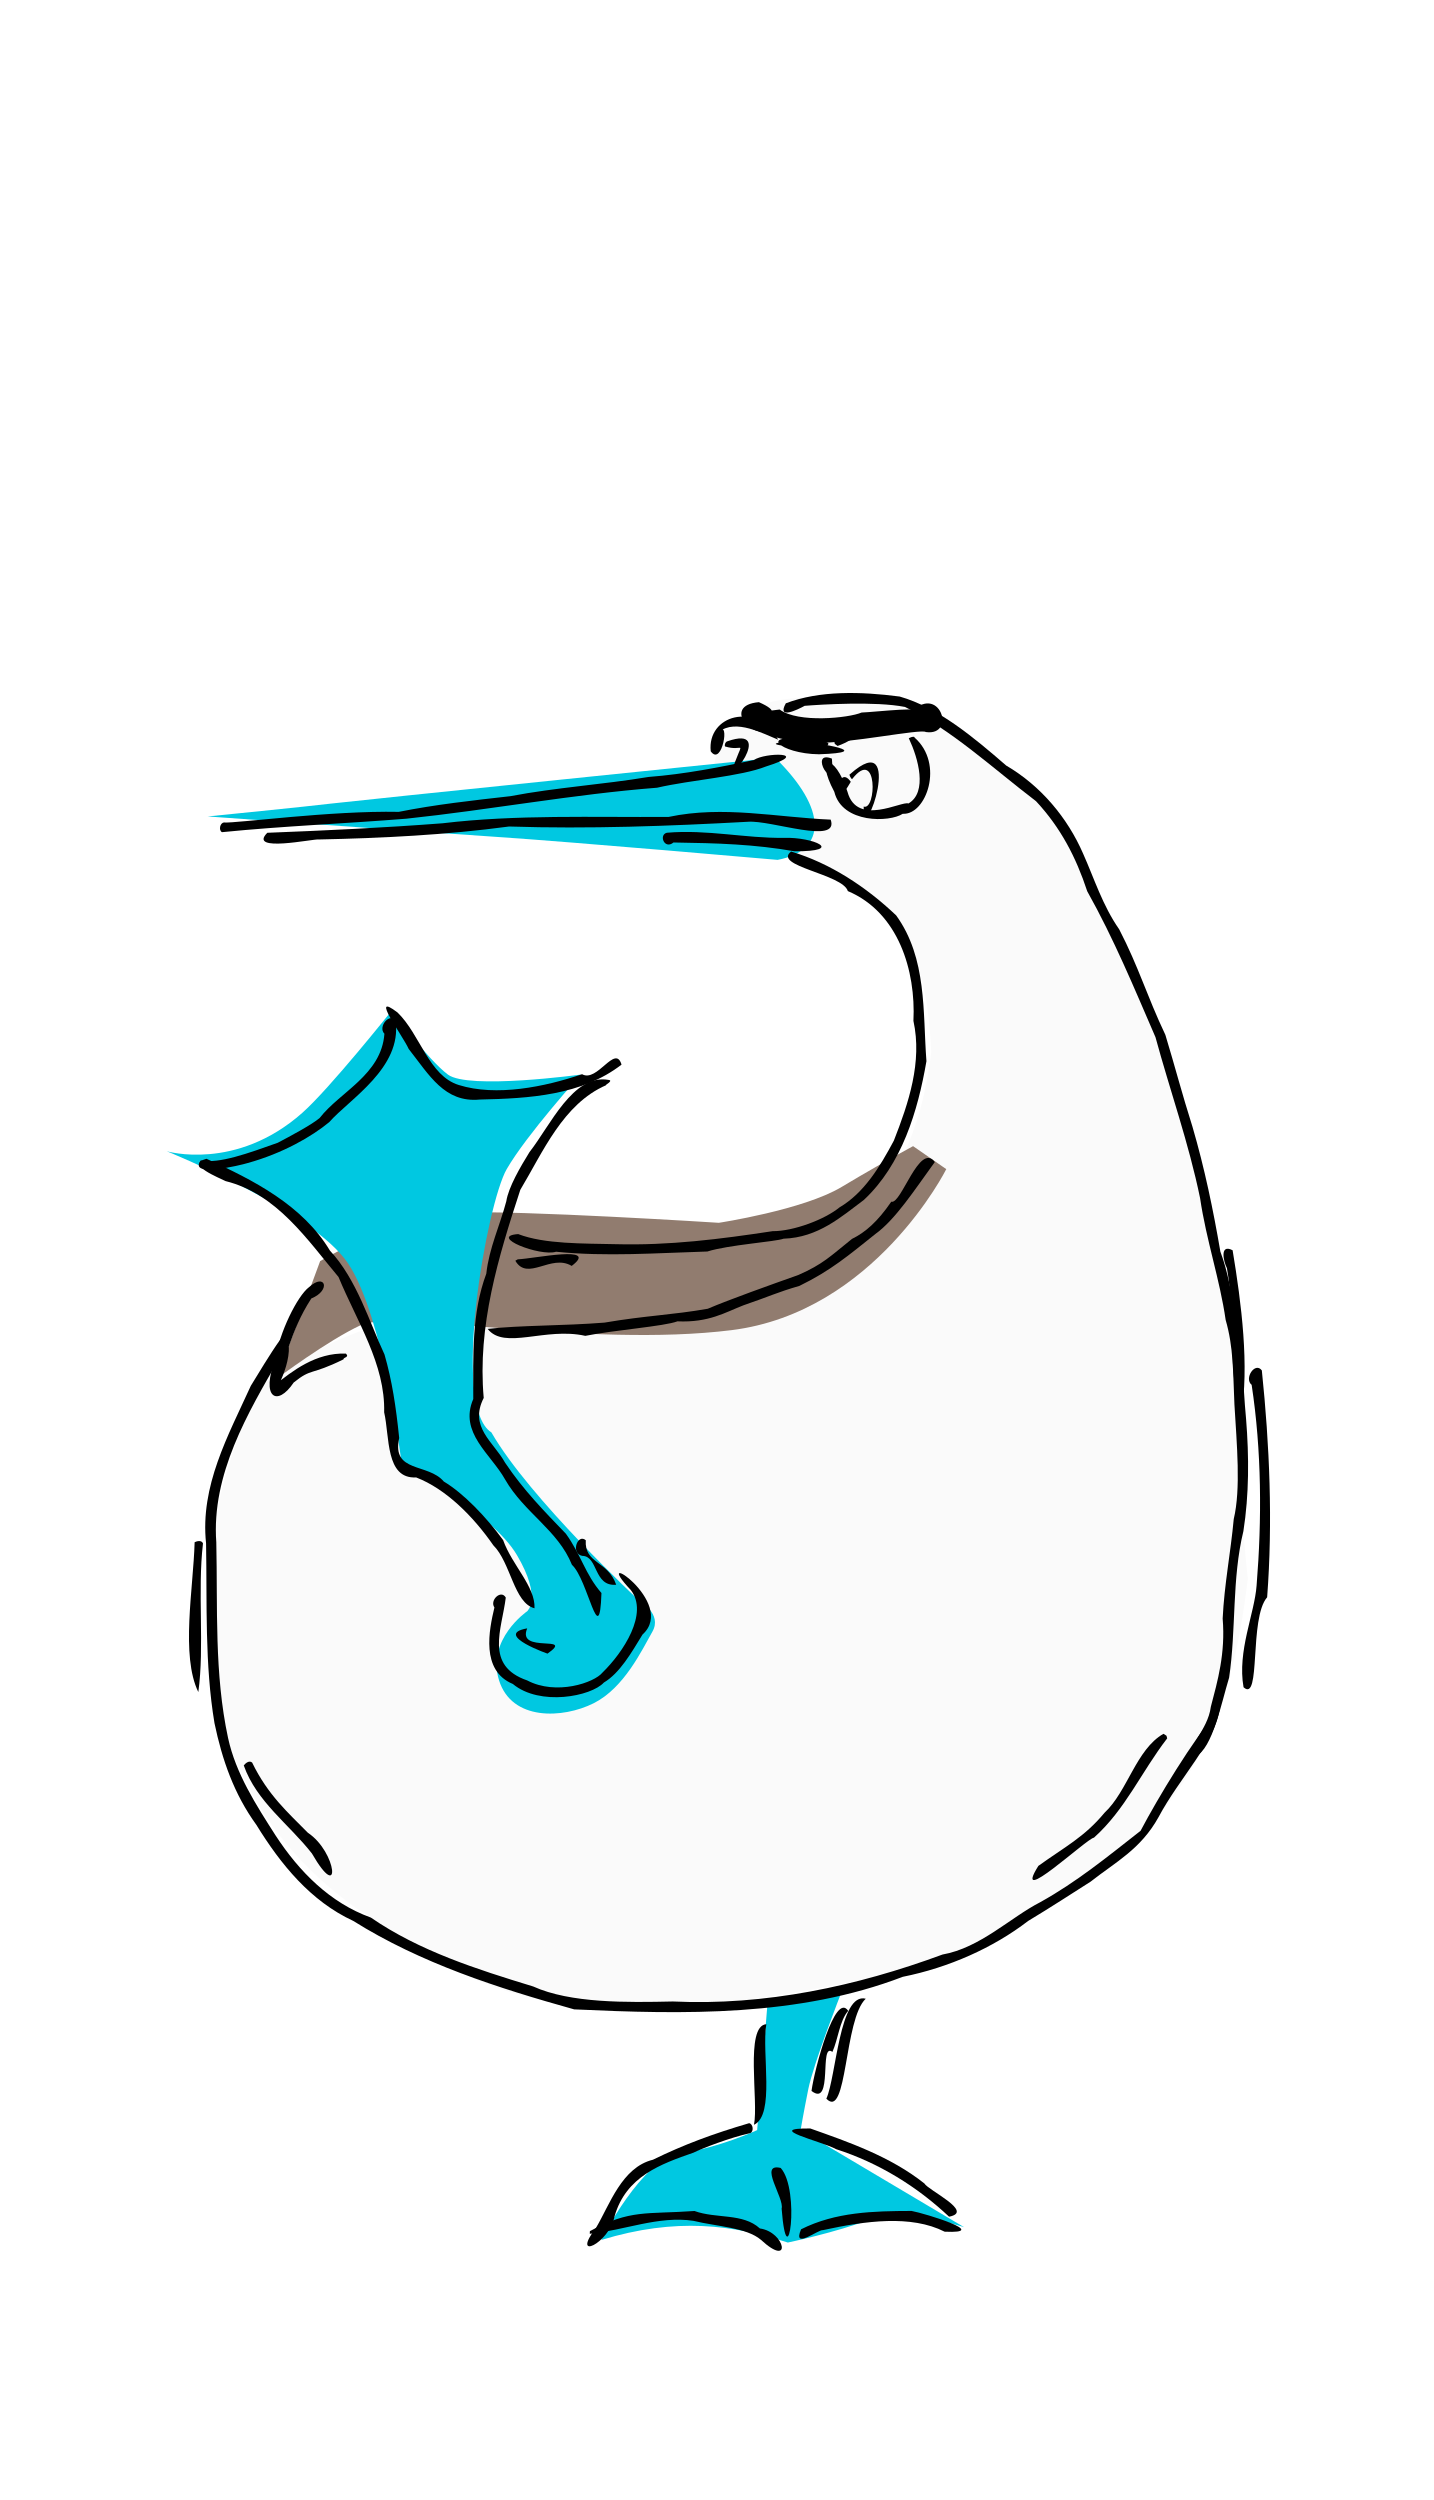
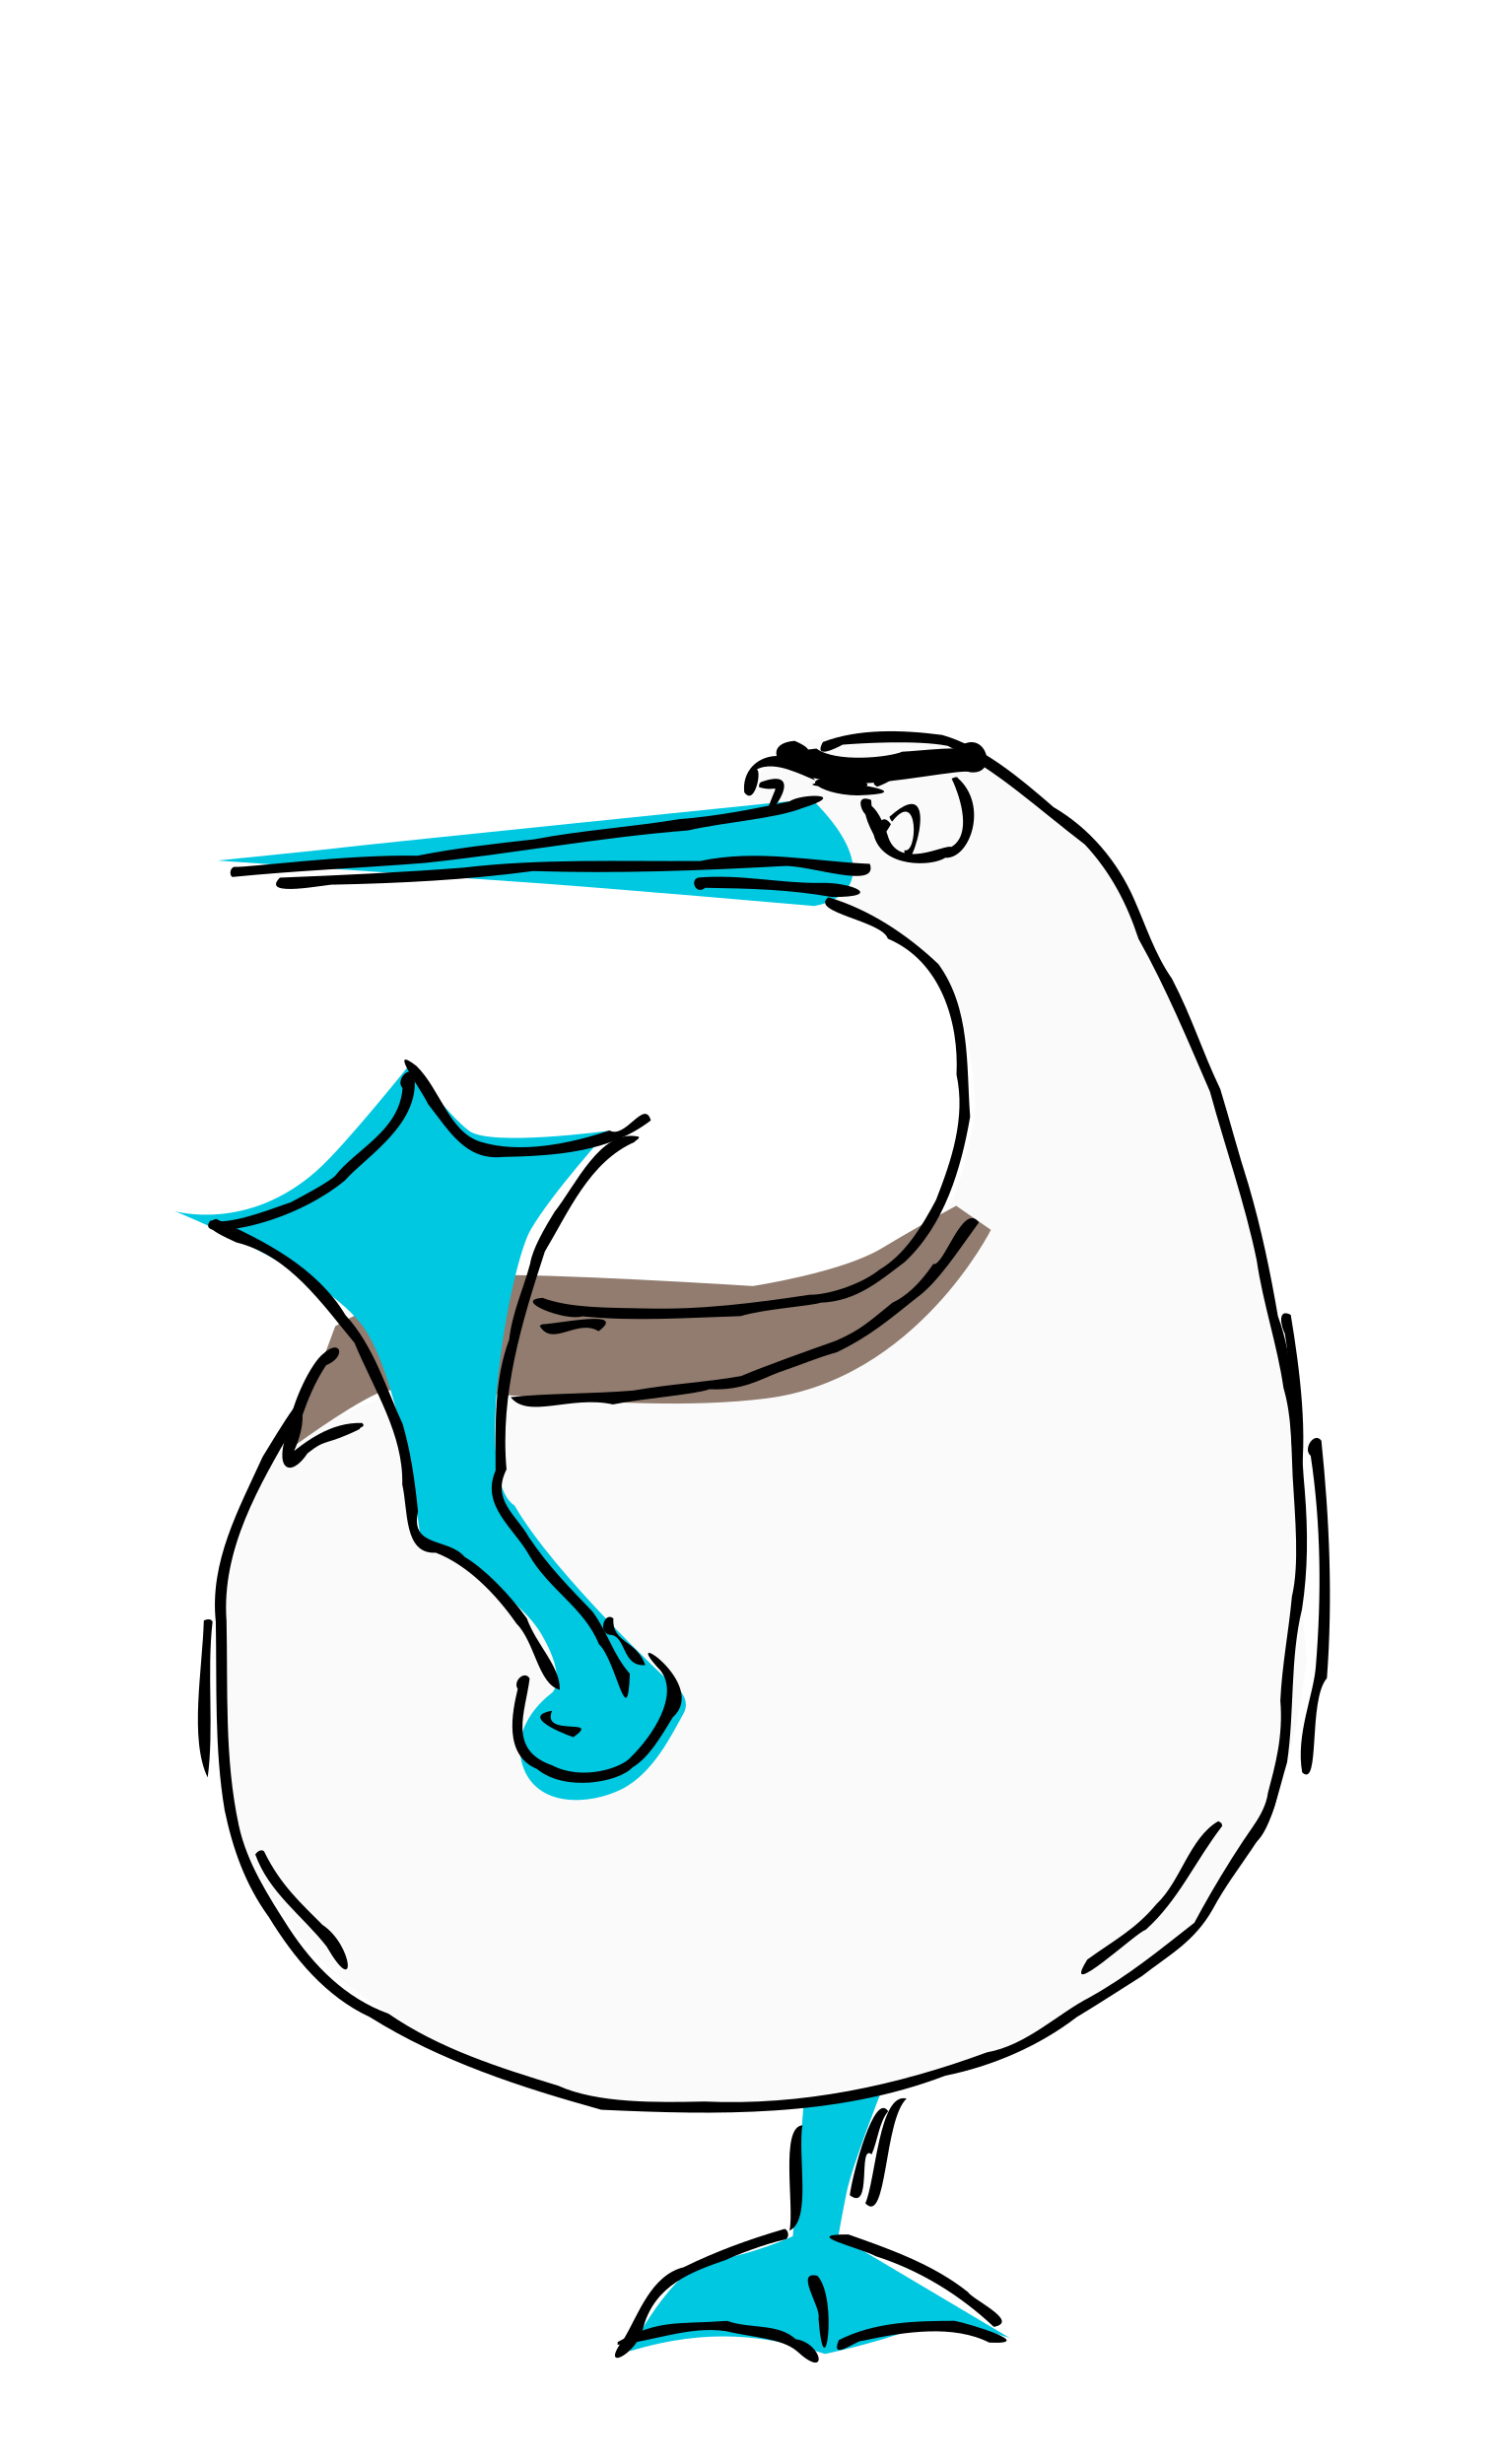
- <svg xmlns="http://www.w3.org/2000/svg" width="390" height="680" viewBox="0 0 103.187 179.917">
+ <svg xmlns="http://www.w3.org/2000/svg" width="390" height="640" viewBox="0 0 103.187 169.333">
  <g>
-     <path d="M59.113 62.235s-8.696-3.149-7.672-7.44c1.216-5.096 5.892-4.522 8.832-4.683 7.94-.434 15.906 8.777 16.742 10.03 13.34 24.633 11.032 37.53 12.787 53.474-1.265 10.338-4.196 20.38-22.551 27.666-29.751 7.266-33.838.66-41.617-3.952-15.706-11.252-10.757-30.683-6.742-37.664 8.954-7.186 25.197-7.434 36.734-6.045 4.76-4.363 10.186-7.615 11.392-17.902-.24-5.691-1.528-10.86-7.905-13.484z" fill="#fafafa" fill-rule="evenodd" />
-     <path d="M68.1 84.139s-5.15 10.3-15.45 11.587c-10.3 1.288-24.278-1.471-26.67-.367-2.39 1.103-6.069 3.862-6.069 3.862l3.127-8.46s5.518-3.311 9.932-3.495c4.415-.184 18.761.735 18.761.735s6.07-.92 8.829-2.575a143.051 143.051 0 0 1 5.15-2.942z" fill="#917c6f" fill-rule="evenodd" />
-     <path d="M46.03 115.223s-7.91-7.357-10.669-12.14c-2.943-1.839-.326-16.466 1.104-18.944 1.427-2.473 5.334-6.805 5.334-6.805s-8.093 1.103-9.565 0c-1.47-1.104-4.046-4.599-4.046-4.599s-4.465 5.613-6.437 7.357c-4.783 4.23-9.749 2.76-9.749 2.76s10.484 4.23 13.06 8.092c2.574 3.863 3.862 14.53 3.862 14.53s6.437 3.311 8.277 6.438c1.839 3.127.735 4.047.735 4.047s-2.943 2.023-2.023 4.966c.92 2.943 4.598 2.759 6.805 1.655 2.208-1.103 3.495-3.862 4.23-5.15.737-1.287-.919-2.207-.919-2.207zM55.777 54.526s-30.532 3.127-32.003 3.311c-1.472.184-8.829.92-8.829.92s15.266 1.103 20.784 1.471c5.518.368 20.232 1.655 20.232 1.655 3.594-.682 3.58-3.67-.184-7.357zM60.56 143.364s-2.024 5.15-2.391 6.99c-.368 1.839-.552 2.942-.552 2.942l11.771 6.99s-4.414-1.472-6.805-.552c-2.391.92-5.886 1.655-5.886 1.655-3.931-1.272-8.033-1.835-13.427-.184 0 0 2.943-5.885 5.702-6.253 2.759-.368 5.518-1.656 5.518-1.656l.736-9.012z" fill="#00c8e1" fill-rule="evenodd" />
+     <path d="M59.113 62.615s-8.696-3.149-7.672-7.44c1.216-5.096 5.892-4.522 8.832-4.683 7.94-.434 15.906 8.777 16.742 10.03 13.34 24.633 11.032 37.53 12.787 53.474-1.265 10.338-4.196 20.38-22.551 27.666-29.751 7.266-33.838.66-41.617-3.952-15.706-11.252-10.757-30.683-6.742-37.664 8.954-7.186 25.197-7.434 36.734-6.045 4.76-4.363 10.186-7.615 11.392-17.902-.24-5.692-1.528-10.86-7.905-13.484z" fill="#fafafa" fill-rule="evenodd" />
+     <path d="M68.1 84.519s-5.15 10.3-15.45 11.587c-10.3 1.288-24.278-1.471-26.67-.367-2.39 1.103-6.069 3.862-6.069 3.862l3.127-8.46s5.518-3.311 9.932-3.495c4.415-.184 18.761.735 18.761.735s6.07-.92 8.829-2.575a143.051 143.051 0 0 1 5.15-2.942z" fill="#917c6f" fill-rule="evenodd" />
+     <path d="M46.03 115.603s-7.91-7.357-10.669-12.14c-2.943-1.839-.326-16.466 1.104-18.944 1.427-2.473 5.334-6.805 5.334-6.805s-8.093 1.103-9.565 0c-1.47-1.104-4.046-4.599-4.046-4.599s-4.465 5.613-6.437 7.357c-4.783 4.23-9.749 2.76-9.749 2.76s10.484 4.23 13.06 8.092c2.574 3.863 3.862 14.53 3.862 14.53s6.437 3.311 8.277 6.438c1.839 3.127.735 4.047.735 4.047s-2.943 2.023-2.023 4.966c.92 2.943 4.598 2.759 6.805 1.655 2.208-1.103 3.495-3.862 4.23-5.15.737-1.287-.919-2.207-.919-2.207zM55.777 54.906s-30.532 3.127-32.003 3.311c-1.472.184-8.829.92-8.829.92s15.266 1.103 20.784 1.471c5.518.368 20.232 1.655 20.232 1.655 3.594-.682 3.58-3.67-.184-7.357zM60.56 143.744s-2.024 5.15-2.391 6.99c-.368 1.839-.552 2.942-.552 2.942l11.771 6.99s-4.414-1.472-6.805-.552c-2.391.92-5.886 1.655-5.886 1.655-3.931-1.273-8.033-1.835-13.427-.184 0 0 2.943-5.885 5.702-6.253 2.759-.368 5.518-1.656 5.518-1.656l.736-9.012z" fill="#00c8e1" fill-rule="evenodd" />
    <g>
-       <path d="M16.122 59.192c.816.073 7.681-.864 12.575-.765 2.582-.519 5.344-.826 8.038-1.129 3.297-.631 6.631-.831 9.945-1.384 2.59-.197 5.092-.694 7.577-1.217.779-.558 4.235-.585.871.463-1.824.724-5.36.96-7.842 1.53-6.017.467-12.014 1.592-18.033 2.228-4.395.355-8.858.529-13.279.971-.257-.138-.141-.678.148-.697zM19.237 59.933c4.23-.165 8.425-.362 12.61-.684 5.32-.636 10.81-.42 16.276-.459 3.94-.834 7.78.033 11.658.196.649 1.853-4.278.021-5.956.154-5.688.31-11.425.528-17.188.341-4.519.607-9.115.839-13.712.934-.338-.062-5.129.969-3.688-.482zM65.812 53.075c2.172 1.897.836 5.602-.843 5.49-.936.621-4.36.722-4.926-1.579-1.448-2.71.022-2.876.949.001.684 2.526 3.928.625 4.383.838 1.397-.804.704-3.263.043-4.662-.116-.038.42-.23.394-.088zM51.149 54.068c-.276-2.578 3.227-3.634 4.857-.832-1.066-.423-3.061-1.534-4.255-.565.786-.985.229 2.558-.602 1.397z" />
-       <path d="M47.994 59.93c2.89-.25 5.689.408 8.408.367 2.167-.067 4.451.99.773.967-2.896-.507-5.515-.585-8.705-.633-.66.537-1.08-.56-.476-.701zM56.932 61.281c2.82.842 5.416 2.556 7.564 4.6 2.226 3.089 1.908 6.938 2.176 10.49-.62 3.604-1.773 7.438-4.503 9.984-1.63 1.214-3.28 2.708-5.778 2.79-.583.22-3.98.444-5.485.922-3.592.106-7.299.385-10.888.016-1.146.369-4.91-1.113-2.727-1.27 1.903.732 4.7.67 7.027.727 3.832.103 7.519-.364 11.284-.937 1.506.01 3.76-.844 4.815-1.712 1.75-1.03 2.88-2.869 3.91-4.802 1.062-2.708 2.056-5.655 1.409-8.62.18-3.611-1.078-7.803-4.72-9.34-.371-1.229-5.436-1.8-4.084-2.847zM20.181 97.634c-2.364 4.06-4.972 8.482-4.615 13.37.103 4.724-.15 9.43.845 14.065.553 2.56 2.008 4.814 3.44 7.052 1.69 2.578 3.89 4.816 6.838 5.88 3.507 2.415 7.628 3.72 11.683 4.959 2.68 1.213 6.75 1.155 10.048 1.08 6.649.313 13.22-1.092 19.408-3.378 2.716-.48 4.903-2.679 7.043-3.772 2.614-1.454 4.773-3.221 7.212-5.133 1.282-2.43 3.675-6.4 5.7-8.84-.285 2.412-2.917 5.04-4.408 7.858-1.286 2.317-3.078 3.218-4.886 4.64-1.351.856-2.794 1.805-4.5 2.832-2.518 1.937-5.72 3.358-9.02 4.018-7.527 2.884-15.739 2.71-23.648 2.343-5.502-1.537-11.035-3.316-15.897-6.365-3.068-1.421-5.22-4.064-6.973-6.912-1.61-2.22-2.465-4.685-3.016-7.323-.71-4.245-.528-8.598-.605-12.933-.44-4.135 1.582-7.74 3.22-11.342.911-1.49 3.938-6.552 2.131-2.1zM14.608 111.072c-.406 3.487.117 7.41-.336 10.7-1.277-2.621-.358-7.439-.265-10.785.176-.085.503-.159.6.085z" />
-       <path d="M56.553 50.615c2.424-.928 5.402-.853 8.195-.487 2.76.783 5.35 2.957 7.663 4.965 2.507 1.467 4.42 3.774 5.535 6.337.813 1.819 1.398 3.729 2.598 5.45 1.422 2.748 1.986 4.782 3.323 7.595.701 2.303 1.198 4.244 1.951 6.614.871 2.979 1.492 5.973 2.008 8.986.555 1.48.794 3.007 1.125 4.905.512 2.144.468 4.436.724 7.13.22 2.733.218 5.46-.192 8.081-.838 3.435-.51 7.06-1.028 10.542-.56 1.823-1.186 5.101-2.42 5.68-.711-.754.88-1.832 1.105-3.584.489-1.86 1.059-3.839.851-6.346.12-2.47.576-4.753.797-7.16.519-2.179.221-5.348.049-8.253-.104-2.317-.066-4.131-.631-6.078-.417-2.909-1.397-5.745-1.84-8.765-.812-3.955-2.177-7.783-3.209-11.58-1.536-3.546-2.99-7.076-4.913-10.506-.806-2.453-1.92-4.587-3.684-6.48-3.093-2.359-6.099-5.162-9.43-6.783-2.123-.424-6.054-.176-7.22-.082-.534.29-2.02 1.015-1.357-.18z" />
-       <path d="M90.81 98.625c.559 5.392.793 10.9.382 16.326-1.315 1.503-.426 7.635-1.698 6.475-.465-2.586.794-5.303.939-7.323.386-4.755.364-9.697-.356-14.44-.57-.456.253-1.692.732-1.038zM88.707 89.978c.632 3.81 1.221 8.39.6 11.91-.962-3.006-.392-7.216-1.01-10.627-.238-.435-.552-1.785.41-1.283zM36.399 114.973c-.277 2.282-1.546 4.9 1.542 5.962 2.09 1.102 4.828.164 5.414-.562 1.5-1.46 3.34-4.26 2.047-5.938-3.118-3.307 3.395.882.839 3.196-.807 1.321-1.638 2.777-2.782 3.456-.92 1.004-4.615 1.717-6.551.103-2.323-.962-1.711-3.887-1.327-5.504-.363-.526.485-1.316.818-.713zM44.73 76.616c-2.857 2.213-6.663 2.44-10.2 2.515-2.54.246-3.64-1.769-5.115-3.637-.454-1.002-2.87-4.207-.803-2.625 1.637 1.584 2.245 4.553 4.408 5.217 2.694.84 6.17.141 8.869-.78 1.092.631 2.392-2.199 2.84-.69z" />
-       <path d="M28.47 73.487c.465 3.367-3.316 5.61-4.775 7.268-1.255 1.039-3.351 2.248-5.86 2.942-.535.164-4.31 1.081-3.386-.189 1.32.264 3.415-.513 5.537-1.265.863-.453 2.478-1.315 3.021-1.788 1.466-1.888 4.443-3.108 4.658-6.06-.504-.503.416-1.583.806-.908z" />
-       <path d="M14.86 83.394c3.367 1.526 6.912 3.333 8.884 6.607 1.93 2.068 2.844 5.156 3.929 7.485.537 1.863.825 3.743 1.055 6.004-.56 2.53 2.082 1.786 3.21 3.13 1.41.84 3.057 2.553 4.27 4.217.647 1.817 2.325 3.334 2.259 4.906-1.483-.379-1.708-3.289-2.965-4.534-1.447-2.086-3.415-4.06-5.554-4.883-2.219.122-1.896-2.939-2.302-4.686.089-3.46-1.958-6.532-3.283-9.736-2.236-2.667-4.446-5.991-8.127-6.903-.437-.229-2.94-1.2-1.376-1.607zM43.623 78.097c-3.111 1.353-4.554 4.826-6.178 7.53-1.589 4.852-3.095 9.806-2.634 14.977-1.07 2.106.689 3.137 1.538 4.662 1.348 2.003 2.802 3.473 4.373 5.109 1.102 1.518 1.379 2.906 2.563 4.27-.144 4.271-.96-.97-2.124-2.029-.996-2.49-3.44-3.75-4.813-6.146-1.02-1.828-3.339-3.372-2.289-5.787-.004-3.159-.12-6.189.938-9.019.196-1.82.98-3.472 1.439-5.21.153-1.006 1.015-2.483 1.673-3.546 1.488-1.892 3.128-5.638 5.672-5.193.432.046-.312.402-.158.382zM55.148 145.675c-.343 2.098.644 6.54-.888 7.239.347-1.668-.672-7.125.888-7.239zM53.993 153.513c-1.44.316-3.45 1.093-4.083 1.406-2.348.819-4.857 1.7-5.682 4.581-.378 1.968-3.213 3.279-1.32.804.97-1.637 1.84-4.325 4.08-4.875 2.221-1.087 4.318-1.865 6.924-2.63.29.05.353.602.08.714z" />
-       <path d="M42.451 160.57c2.906-1.583 4.066-1.205 7.527-1.452 1.57.572 3.486.135 4.708 1.257 1.847.26 2.32 2.89.08.821-1.048-.894-3.128-.948-4.865-1.37-2.492-.383-5.013.7-7.458.932l.008-.187zM57.648 160.437c2.476-1.249 5.213-1.316 7.955-1.323 1.002.186 5.77 1.653 2.38 1.494-2.42-1.226-5.692-.781-8.755-.113-.354-.058-2.216 1.462-1.58-.058zM68.301 159.528c-2.326-2.184-5.041-3.86-8.119-4.856-1.093-.59-5.266-1.522-1.87-1.493 2.693.956 5.74 1.996 8.21 3.956.3.513 3.626 2.042 1.78 2.393zM58.401 150.478c.218-1.602 1.702-7.173 2.64-5.764-.621.707-.734 2.081-1.136 2.956-.979-.755.082 4.036-1.504 2.808z" />
-       <path d="M56.184 156.02c1.442 1.602.48 8.214.067 2.93.211-.757-1.7-3.316-.067-2.93zM62.306 143.84c-1.573 1.469-1.32 8.771-2.837 7.195.709-1.536.937-7.68 2.837-7.194zM84 125.102c-1.865 2.42-2.999 5.11-5.273 7.15-.48.027-5.974 5.18-3.999 2.03 1.898-1.366 3.307-2.068 4.767-3.83 1.648-1.532 2.268-4.549 4.234-5.676l.218.139.052.186zM18.145 126.846c1.133 2.342 2.603 3.618 4.012 5.052 2.111 1.404 2.427 5.197.289 1.489-1.628-2.088-3.99-3.728-4.903-6.334.124-.163.393-.388.602-.207zM54.616 50.533c2.957 1.303-2.379.948 1.494.529 1.328.988 4.971.615 5.896.217.888-.025 5.326-.544 3.453.09 2.13-2.351 3.442 1.634 1.17 1.314-.324-.255-5.541.834-7.868.772-1.533-.027-4.619-.497-3.037-1.062-1.508 1.13-3.848-1.634-1.108-1.86zM59.869 54.595c.29 2.774-1.766-.687.001 0z" />
-       <path d="M60.04 53.344c2.379-2.96 3.085-.67.237.341l-.202-.154-.035-.188zM37.26 90.63c1.172-.044 5.919-1.069 3.883.474-1.487-.893-3.17 1.14-4.057-.372l.174-.102zM67.274 83.627c-1.469 2.026-2.829 4.13-4.263 5.169-1.944 1.55-3.214 2.64-5.479 3.745-1.627.471-2.086.732-4.028 1.397-1.321.51-2.482 1.255-4.749 1.155-.975.363-4.505.62-6.632 1.044-2.89-.646-5.822 1.037-7.028-.5 2.335-.267 5.43-.215 8.408-.453 2.972-.508 4.843-.544 7.43-.997 1.55-.661 4.49-1.71 6.526-2.432 1.788-.788 2.276-1.33 3.856-2.596.953-.464 1.848-1.244 2.828-2.677.708.237 2.026-4.325 3.131-2.855zM24.72 97.828c-2.404 1.186-2.26.602-3.584 1.668-1.191 1.786-2.403 1.112-1.308-1.726.269-1.842 1.56-4.5 2.416-5.142 1.159-1.058 1.606.228.159.82-.815 1.262-1.216 2.315-1.616 3.443.099 1.833-1.641 4.471-1.018 2.79 1.252-.994 2.945-2.346 5.125-2.268.274.283-.187.254-.173.415zM61.173 55.716c4.02-3.573.954 5.588.982 2.33.92.32 1.027-4.315-.817-1.996-.01.138-.299-.346-.165-.334zM61.228 56.263c-1.319 2.398-1.034-1.456 0 0z" />
-       <path d="M57.824 53.217c5.229.978-5.798.412-.518.116 1.8.147 5.781.809 1.633.95-2.812-.027-4.637-1.65-.492-.988 3.415.03-1.858 1.57-.623-.077zM42.156 110.847c-.107 1.705 1.587 1.46 2.189 3.202-1.638.145-1.285-2.075-2.447-2.078-.853-.178-.33-1.637.258-1.124zM37.94 117.188c-.781 1.866 3.48.403 1.464 1.816.266.105-4.006-1.37-1.464-1.816zM52.335 53.352c3.648-1.283-.411 3.81.642 1.286.512-1.355.464-.535-.798-.917-.053-.13.022-.32.156-.369z" />
+       <path d="M16.122 59.572c.816.073 7.681-.864 12.575-.765 2.582-.519 5.344-.826 8.038-1.129 3.297-.631 6.631-.831 9.945-1.384 2.59-.197 5.092-.694 7.577-1.217.779-.558 4.235-.585.871.463-1.824.724-5.36.96-7.842 1.53-6.017.467-12.014 1.592-18.033 2.228-4.395.355-8.858.529-13.279.971-.257-.138-.141-.678.148-.697zM19.237 60.313c4.23-.165 8.425-.362 12.61-.684 5.32-.636 10.81-.42 16.276-.459 3.94-.834 7.78.033 11.658.196.649 1.853-4.278.021-5.956.154-5.688.31-11.425.528-17.188.341-4.519.607-9.115.839-13.712.934-.338-.062-5.129.969-3.688-.482zM65.812 53.455c2.172 1.897.836 5.602-.843 5.49-.936.621-4.36.722-4.926-1.58-1.448-2.708.022-2.875.949.002.684 2.526 3.928.625 4.383.838 1.397-.804.704-3.263.043-4.662-.116-.038.42-.23.394-.088zM51.149 54.448c-.276-2.578 3.227-3.634 4.857-.832-1.066-.423-3.061-1.534-4.255-.565.786-.985.229 2.558-.602 1.397z" />
+       <path d="M47.994 60.31c2.89-.25 5.689.408 8.408.367 2.167-.067 4.451.99.773.967-2.896-.507-5.515-.585-8.705-.633-.66.537-1.08-.56-.476-.701zM56.932 61.661c2.82.842 5.416 2.556 7.564 4.6 2.226 3.089 1.908 6.938 2.176 10.49-.62 3.604-1.773 7.438-4.503 9.984-1.63 1.214-3.28 2.708-5.778 2.79-.583.22-3.98.444-5.485.922-3.592.106-7.299.385-10.888.016-1.146.369-4.91-1.113-2.727-1.27 1.903.732 4.7.67 7.027.727 3.832.103 7.519-.364 11.284-.937 1.506.01 3.76-.844 4.815-1.712 1.75-1.03 2.88-2.869 3.91-4.802 1.062-2.708 2.056-5.655 1.409-8.62.18-3.611-1.078-7.803-4.72-9.34-.371-1.229-5.436-1.8-4.084-2.847zM20.181 98.014c-2.364 4.06-4.972 8.482-4.615 13.37.103 4.724-.15 9.43.845 14.065.553 2.56 2.008 4.814 3.44 7.052 1.69 2.578 3.89 4.816 6.838 5.88 3.507 2.414 7.628 3.72 11.683 4.958 2.68 1.214 6.75 1.156 10.048 1.082 6.649.312 13.22-1.093 19.408-3.379 2.716-.48 4.903-2.679 7.043-3.772 2.614-1.454 4.773-3.221 7.212-5.133 1.282-2.43 3.675-6.4 5.7-8.84-.285 2.412-2.917 5.04-4.408 7.858-1.286 2.316-3.078 3.218-4.886 4.64-1.351.856-2.794 1.805-4.5 2.832-2.518 1.937-5.72 3.358-9.02 4.018-7.527 2.884-15.739 2.71-23.648 2.343-5.502-1.537-11.035-3.316-15.897-6.365-3.068-1.421-5.22-4.064-6.973-6.912-1.61-2.22-2.465-4.685-3.016-7.323-.71-4.245-.528-8.598-.605-12.933-.44-4.135 1.582-7.74 3.22-11.342.911-1.49 3.938-6.552 2.131-2.1zM14.608 111.452c-.406 3.487.117 7.41-.336 10.7-1.277-2.621-.358-7.439-.265-10.785.176-.085.503-.16.6.085z" />
+       <path d="M56.553 50.995c2.424-.928 5.402-.853 8.195-.487 2.76.783 5.35 2.957 7.663 4.965 2.507 1.467 4.42 3.774 5.535 6.337.813 1.819 1.398 3.729 2.598 5.45 1.422 2.748 1.986 4.782 3.323 7.595.701 2.303 1.198 4.244 1.951 6.614.871 2.979 1.492 5.973 2.008 8.986.555 1.48.794 3.007 1.125 4.905.512 2.144.468 4.436.724 7.13.22 2.733.218 5.46-.192 8.081-.838 3.435-.51 7.06-1.028 10.542-.56 1.823-1.186 5.101-2.42 5.68-.711-.754.88-1.832 1.105-3.584.489-1.86 1.059-3.839.851-6.346.12-2.47.576-4.753.797-7.16.519-2.179.221-5.348.049-8.253-.104-2.317-.066-4.131-.631-6.078-.417-2.909-1.397-5.745-1.84-8.765-.812-3.955-2.177-7.783-3.209-11.58-1.536-3.546-2.99-7.076-4.913-10.506-.806-2.453-1.92-4.587-3.684-6.48-3.093-2.359-6.099-5.162-9.43-6.783-2.123-.424-6.054-.176-7.22-.082-.534.29-2.02 1.015-1.357-.18z" />
+       <path d="M90.81 99.005c.559 5.392.793 10.899.382 16.325-1.315 1.504-.426 7.636-1.698 6.476-.465-2.586.794-5.303.939-7.323.386-4.755.364-9.697-.356-14.44-.57-.456.253-1.692.732-1.038zM88.707 90.358c.632 3.81 1.221 8.39.6 11.91-.962-3.006-.392-7.216-1.01-10.627-.238-.435-.552-1.785.41-1.283zM36.399 115.353c-.277 2.282-1.546 4.9 1.542 5.962 2.09 1.102 4.828.164 5.414-.562 1.5-1.46 3.34-4.26 2.047-5.938-3.118-3.307 3.395.882.839 3.196-.807 1.321-1.638 2.777-2.782 3.456-.92 1.004-4.615 1.717-6.551.103-2.323-.962-1.711-3.887-1.327-5.504-.363-.526.485-1.316.818-.713zM44.73 76.996c-2.857 2.213-6.663 2.44-10.2 2.515-2.54.246-3.64-1.769-5.115-3.637-.454-1.002-2.87-4.207-.803-2.625 1.637 1.584 2.245 4.553 4.408 5.217 2.694.84 6.17.141 8.869-.78 1.092.631 2.392-2.199 2.84-.69z" />
+       <path d="M28.47 73.867c.465 3.367-3.316 5.61-4.775 7.268-1.255 1.039-3.351 2.248-5.86 2.942-.535.164-4.31 1.081-3.386-.189 1.32.264 3.415-.513 5.537-1.265.863-.453 2.478-1.315 3.021-1.788 1.466-1.888 4.443-3.108 4.658-6.06-.504-.503.416-1.583.806-.908z" />
+       <path d="M14.86 83.774c3.367 1.526 6.912 3.333 8.884 6.607 1.93 2.068 2.844 5.156 3.929 7.485.537 1.863.825 3.743 1.055 6.004-.56 2.53 2.082 1.786 3.21 3.13 1.41.84 3.057 2.553 4.27 4.217.647 1.817 2.325 3.334 2.259 4.906-1.483-.379-1.708-3.289-2.965-4.534-1.447-2.086-3.415-4.06-5.554-4.883-2.219.122-1.896-2.939-2.302-4.686.089-3.46-1.958-6.532-3.283-9.736-2.236-2.667-4.446-5.991-8.127-6.903-.437-.229-2.94-1.2-1.376-1.607zM43.623 78.477c-3.111 1.353-4.554 4.826-6.178 7.53-1.589 4.852-3.095 9.806-2.634 14.977-1.07 2.106.689 3.136 1.538 4.662 1.348 2.003 2.802 3.473 4.373 5.109 1.102 1.518 1.379 2.906 2.563 4.27-.144 4.271-.96-.97-2.124-2.029-.996-2.49-3.44-3.75-4.813-6.146-1.02-1.828-3.339-3.372-2.289-5.787-.004-3.159-.12-6.189.938-9.019.196-1.82.98-3.472 1.439-5.21.153-1.006 1.015-2.483 1.673-3.546 1.488-1.892 3.128-5.638 5.672-5.193.432.046-.312.402-.158.382zM55.148 146.055c-.343 2.098.644 6.54-.888 7.239.347-1.668-.672-7.125.888-7.239zM53.993 153.893c-1.44.316-3.45 1.093-4.083 1.406-2.348.819-4.857 1.7-5.682 4.581-.378 1.968-3.213 3.279-1.32.804.97-1.637 1.84-4.325 4.08-4.875 2.221-1.087 4.318-1.865 6.924-2.63.29.05.353.602.08.714z" />
+       <path d="M42.451 160.95c2.906-1.583 4.066-1.205 7.527-1.452 1.57.572 3.486.135 4.708 1.257 1.847.26 2.32 2.89.08.821-1.048-.894-3.128-.948-4.865-1.37-2.492-.383-5.013.7-7.458.932l.008-.187zM57.648 160.817c2.476-1.249 5.213-1.316 7.955-1.323 1.002.186 5.77 1.653 2.38 1.494-2.42-1.226-5.692-.781-8.755-.113-.354-.058-2.216 1.462-1.58-.058zM68.301 159.908c-2.326-2.184-5.041-3.86-8.119-4.856-1.093-.59-5.266-1.522-1.87-1.493 2.693.956 5.74 1.996 8.21 3.956.3.513 3.626 2.042 1.78 2.393zM58.401 150.858c.218-1.602 1.702-7.173 2.64-5.764-.621.707-.734 2.081-1.136 2.956-.979-.755.082 4.036-1.504 2.808z" />
+       <path d="M56.184 156.4c1.442 1.602.48 8.214.067 2.93.211-.757-1.7-3.316-.067-2.93zM62.306 144.22c-1.573 1.469-1.32 8.771-2.837 7.195.709-1.536.937-7.68 2.837-7.194zM84 125.482c-1.865 2.42-2.999 5.11-5.273 7.15-.48.027-5.974 5.18-3.999 2.03 1.898-1.366 3.307-2.068 4.767-3.83 1.648-1.532 2.268-4.549 4.234-5.676l.218.139.052.186zM18.145 127.226c1.133 2.342 2.603 3.618 4.012 5.052 2.111 1.404 2.427 5.197.289 1.489-1.628-2.088-3.99-3.728-4.903-6.334.124-.163.393-.388.602-.207zM54.616 50.913c2.957 1.303-2.379.948 1.494.529 1.328.988 4.971.615 5.896.217.888-.025 5.326-.544 3.453.09 2.13-2.351 3.442 1.634 1.17 1.314-.324-.255-5.541.834-7.868.772-1.533-.027-4.619-.497-3.037-1.062-1.508 1.13-3.848-1.634-1.108-1.86zM59.869 54.975c.29 2.774-1.766-.687.001 0z" />
+       <path d="M60.04 53.724c2.379-2.96 3.085-.67.237.341l-.202-.154-.035-.188zM37.26 91.01c1.172-.044 5.919-1.069 3.883.474-1.487-.893-3.17 1.14-4.057-.372l.174-.102zM67.274 84.007c-1.469 2.026-2.829 4.13-4.263 5.169-1.944 1.55-3.214 2.64-5.479 3.745-1.627.471-2.086.732-4.028 1.397-1.321.51-2.482 1.255-4.749 1.155-.975.363-4.505.62-6.632 1.044-2.89-.646-5.822 1.037-7.028-.5 2.335-.267 5.43-.215 8.408-.453 2.972-.508 4.843-.544 7.43-.997 1.55-.661 4.49-1.71 6.526-2.432 1.788-.788 2.276-1.33 3.856-2.596.953-.464 1.848-1.244 2.828-2.677.708.237 2.026-4.325 3.131-2.855zM24.72 98.208c-2.404 1.186-2.26.602-3.584 1.667-1.191 1.787-2.403 1.113-1.308-1.725.269-1.842 1.56-4.5 2.416-5.142 1.159-1.058 1.606.228.159.82-.815 1.262-1.216 2.315-1.616 3.443.099 1.833-1.641 4.471-1.018 2.79 1.252-.994 2.945-2.346 5.125-2.268.274.283-.187.254-.173.415zM61.173 56.096c4.02-3.573.954 5.588.982 2.33.92.32 1.027-4.315-.817-1.996-.01.138-.299-.346-.165-.334zM61.228 56.643c-1.319 2.398-1.034-1.456 0 0z" />
+       <path d="M57.824 53.597c5.229.978-5.798.412-.518.116 1.8.147 5.781.809 1.633.95-2.812-.027-4.637-1.65-.492-.988 3.415.03-1.858 1.57-.623-.077zM42.156 111.227c-.107 1.705 1.587 1.46 2.189 3.202-1.638.145-1.285-2.075-2.447-2.078-.853-.179-.33-1.637.258-1.124zM37.94 117.568c-.781 1.866 3.48.403 1.464 1.816.266.105-4.006-1.37-1.464-1.816zM52.335 53.732c3.648-1.283-.411 3.81.642 1.286.512-1.355.464-.535-.798-.917-.053-.13.022-.32.156-.369z" />
    </g>
  </g>
</svg>
